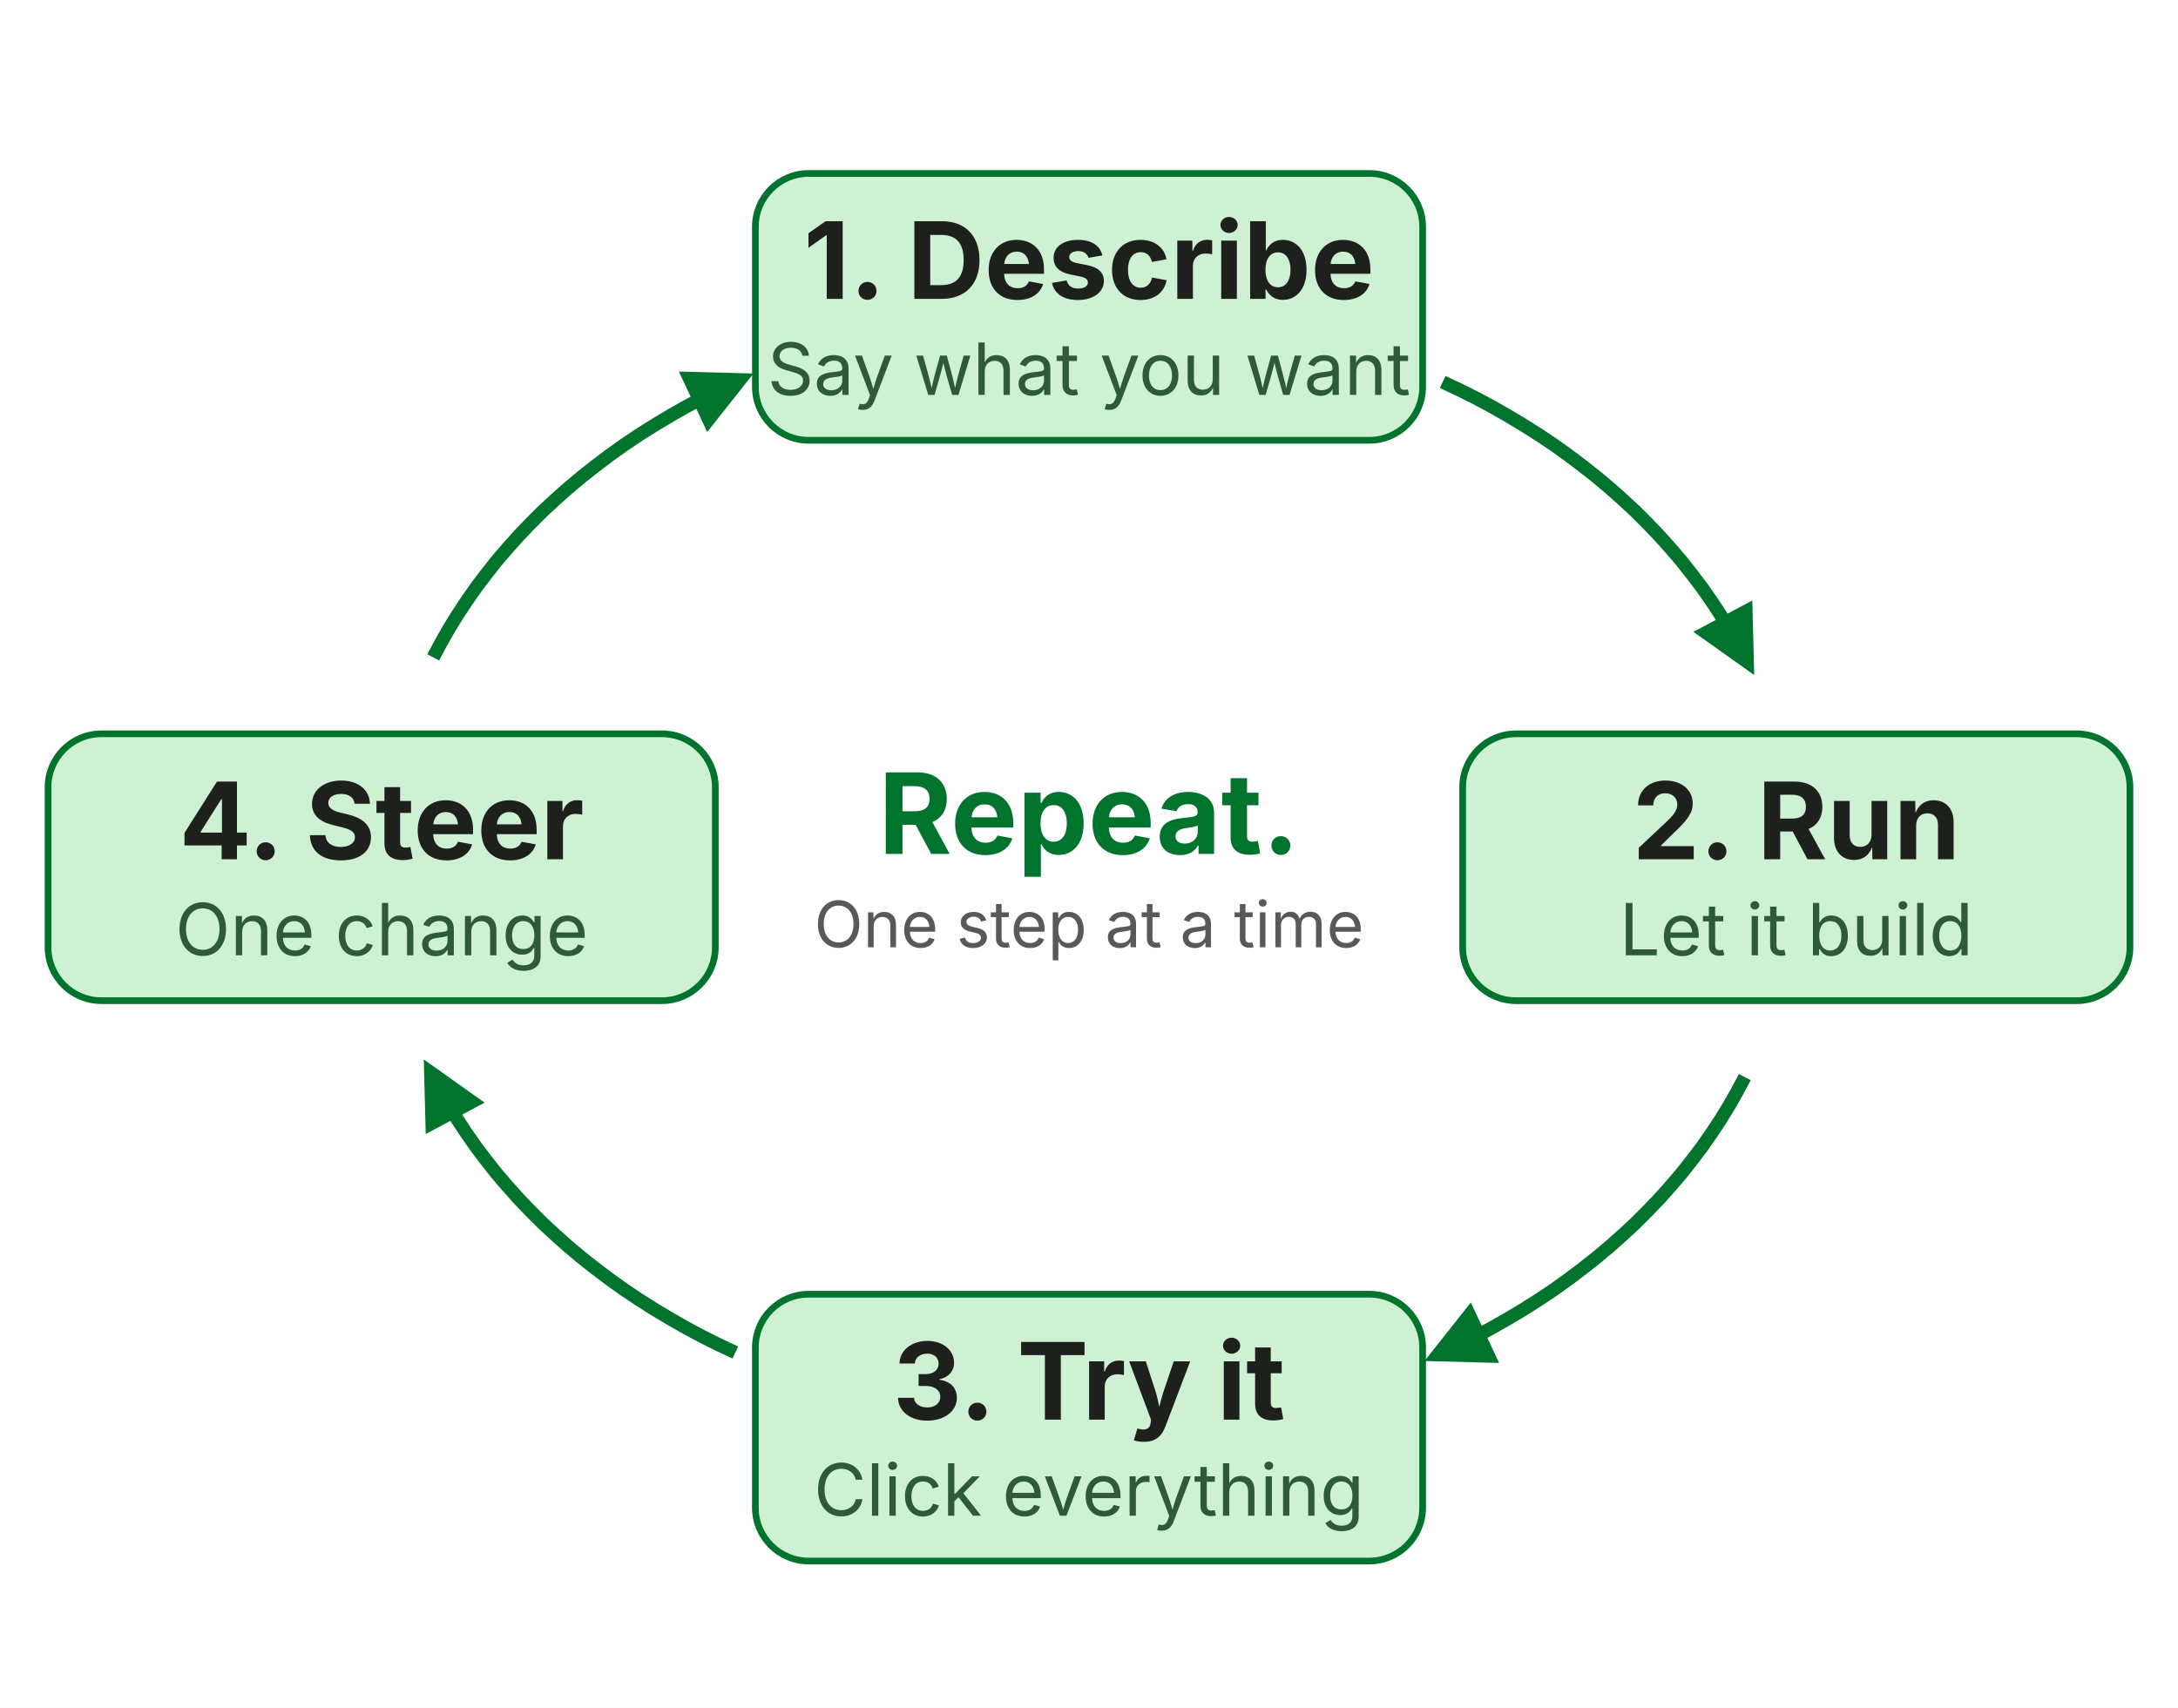
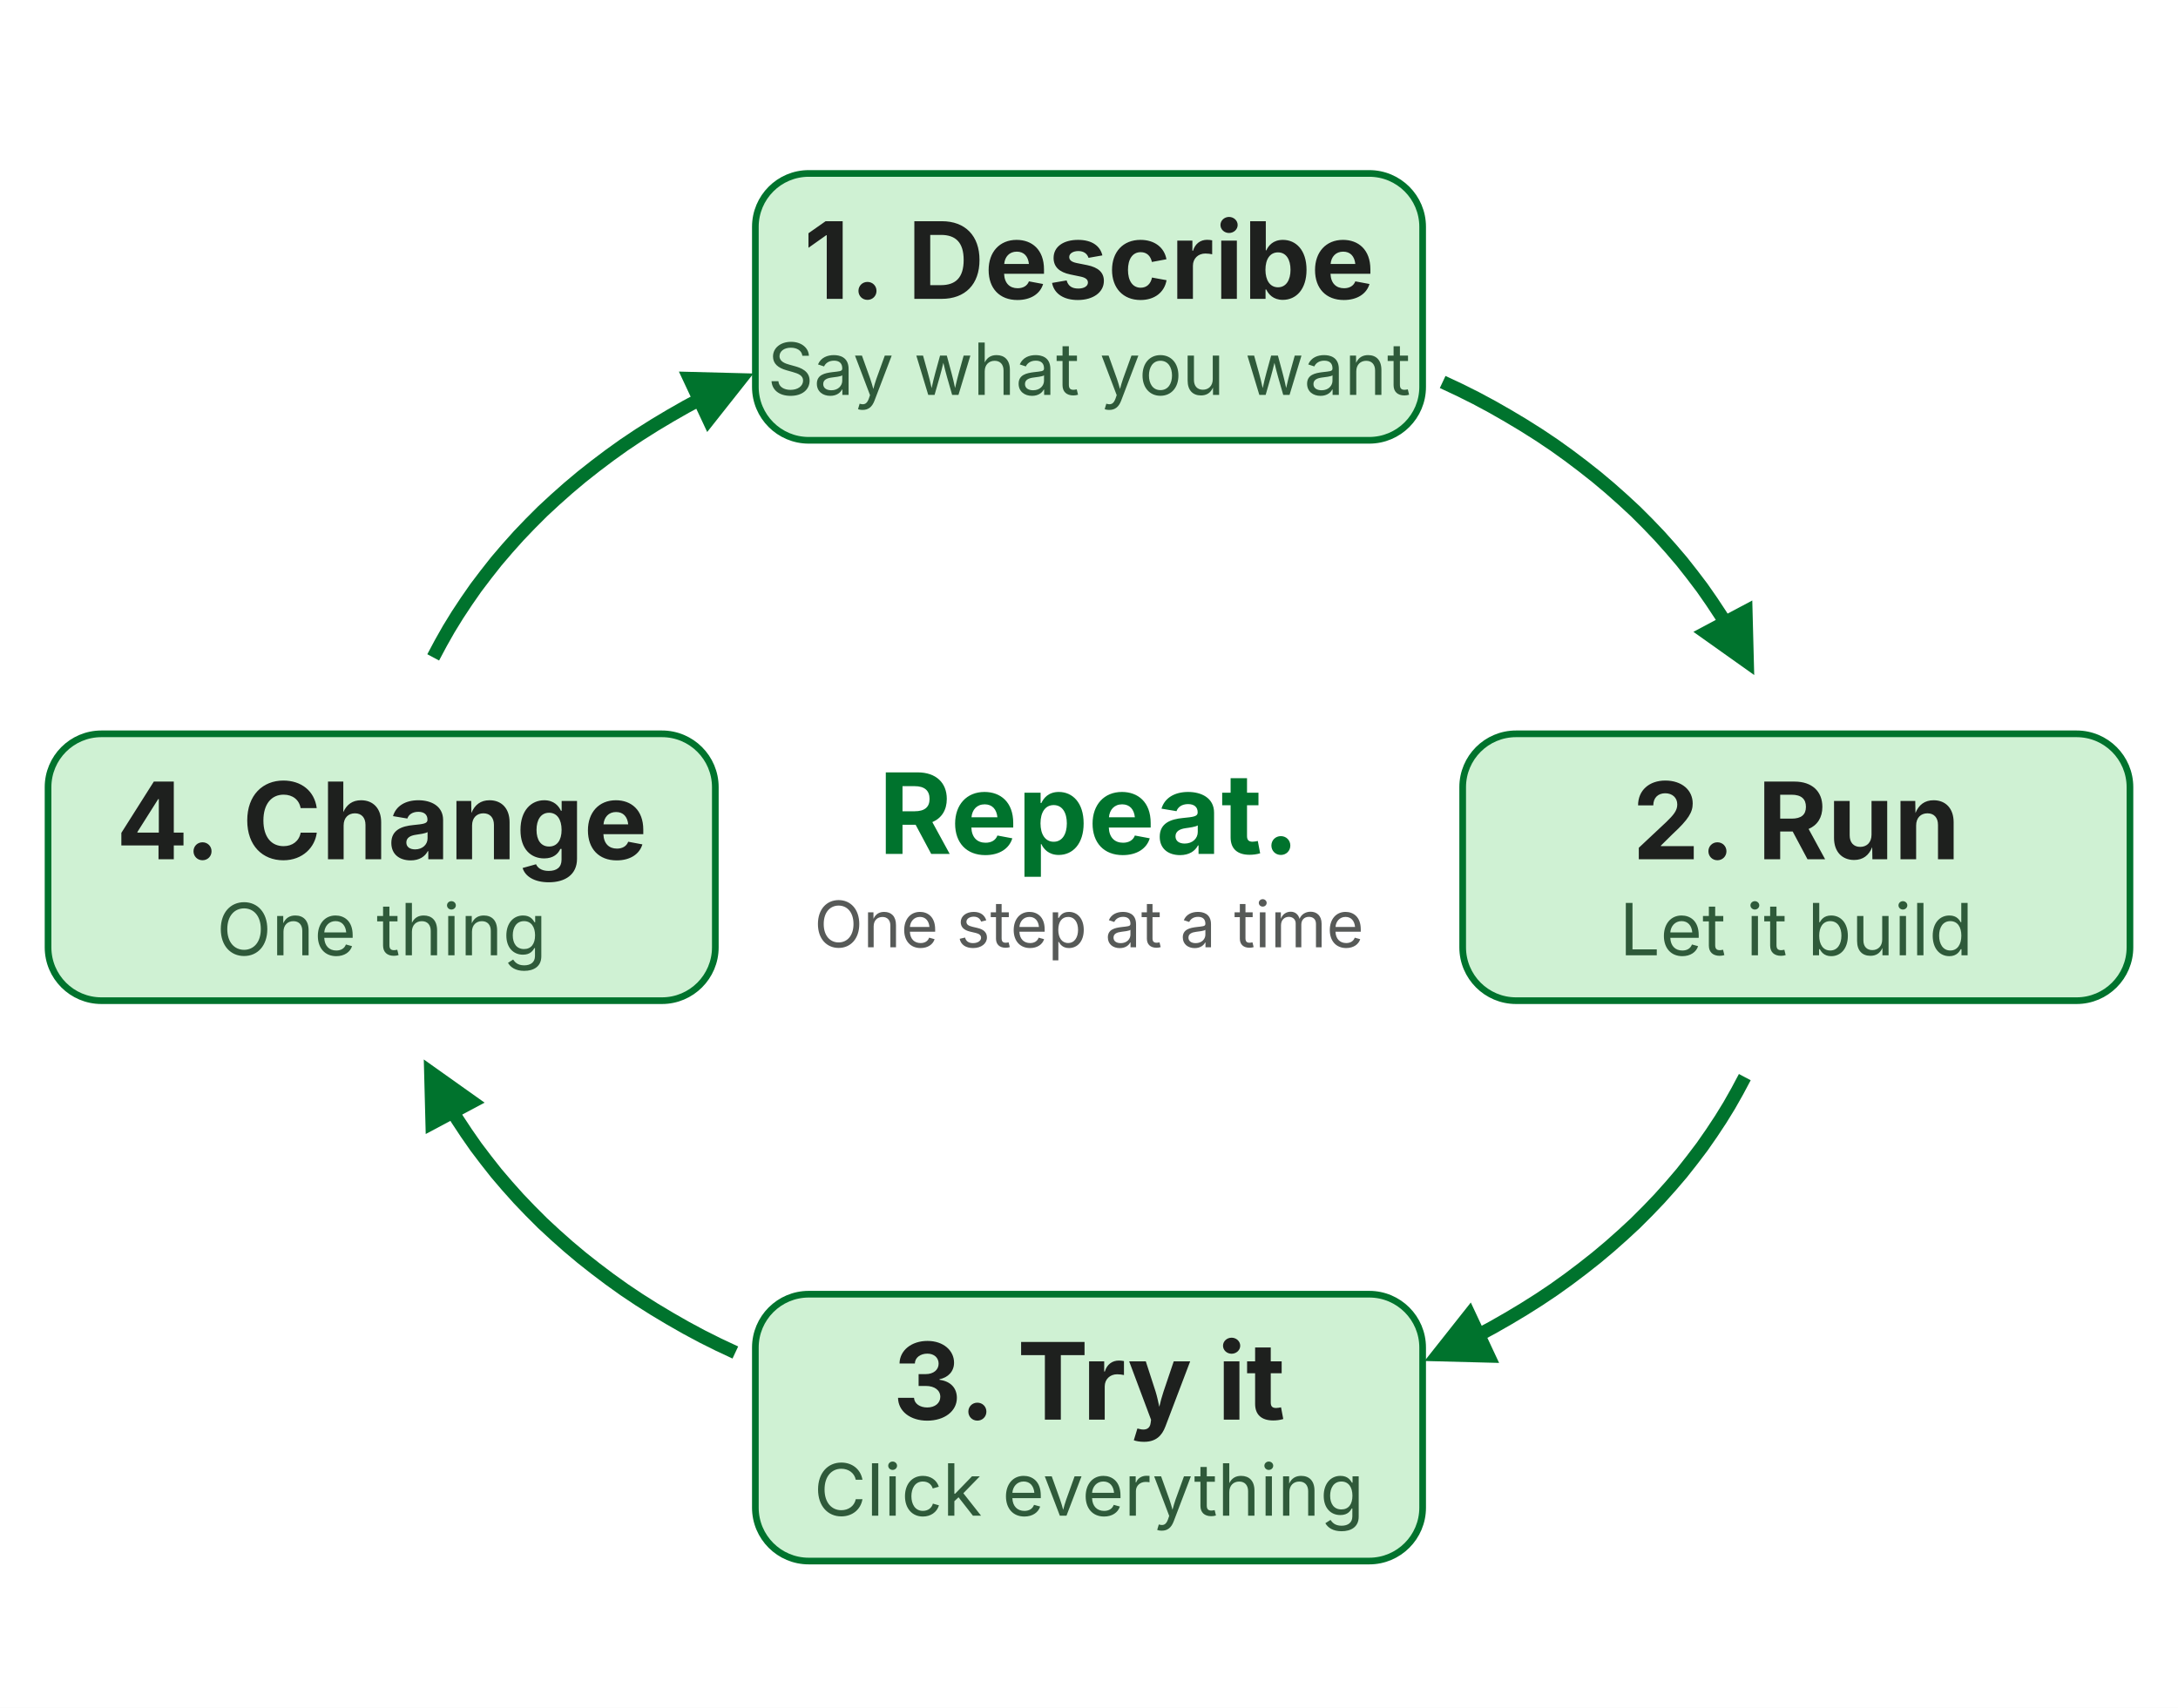
<svg xmlns="http://www.w3.org/2000/svg" viewBox="0 0 1632 1280" width="1632" height="1280">
  <rect width="1632" height="1280" fill="#ffffff" />
  <defs>
    <marker id="a" viewBox="0 0 10 10" refX="7" refY="5" markerWidth="5" markerHeight="5" orient="auto">
      <path d="M0 0 L10 5 L0 10 z" fill="#00732d" />
    </marker>
  </defs>
  <path d="M1081.0 286.3 L1093.6 292.2 L1106.0 298.4 L1118.1 304.9 L1130.0 311.7 L1141.7 318.7 L1153.1 325.9 L1164.3 333.4 L1175.2 341.2 L1185.8 349.2 L1196.2 357.4 L1206.2 365.8 L1216.0 374.5 L1225.5 383.3 L1234.6 392.4 L1243.4 401.6 L1251.9 411.1 L1260.1 420.7 L1267.9 430.6 L1275.4 440.5 L1282.5 450.7 L1289.3 461.0 L1295.7 471.4 L1301.7 482.0 L1307.4 492.7" fill="none" stroke="#00732d" stroke-width="10" stroke-linejoin="round" marker-end="url(#a)" />
  <path d="M1307.4 807.3 L1301.7 818.0 L1295.7 828.6 L1289.3 839.0 L1282.5 849.3 L1275.4 859.5 L1267.9 869.4 L1260.1 879.3 L1251.9 888.9 L1243.4 898.4 L1234.6 907.6 L1225.5 916.7 L1216.0 925.5 L1206.2 934.2 L1196.2 942.6 L1185.8 950.8 L1175.2 958.8 L1164.3 966.6 L1153.1 974.1 L1141.7 981.3 L1130.0 988.3 L1118.1 995.1 L1106.0 1001.6 L1093.6 1007.8 L1081.0 1013.7" fill="none" stroke="#00732d" stroke-width="10" stroke-linejoin="round" marker-end="url(#a)" />
  <path d="M551.0 1013.7 L538.4 1007.8 L526.0 1001.6 L513.9 995.1 L502.0 988.3 L490.3 981.3 L478.9 974.1 L467.7 966.6 L456.8 958.8 L446.2 950.8 L435.8 942.6 L425.8 934.2 L416.0 925.5 L406.5 916.7 L397.4 907.6 L388.6 898.4 L380.1 888.9 L371.9 879.3 L364.1 869.4 L356.6 859.5 L349.5 849.3 L342.7 839.0 L336.3 828.6 L330.3 818.0 L324.6 807.3" fill="none" stroke="#00732d" stroke-width="10" stroke-linejoin="round" marker-end="url(#a)" />
  <path d="M324.6 492.7 L330.3 482.0 L336.3 471.4 L342.7 461.0 L349.5 450.7 L356.6 440.5 L364.1 430.6 L371.9 420.7 L380.1 411.1 L388.6 401.6 L397.4 392.4 L406.5 383.3 L416.0 374.5 L425.8 365.8 L435.8 357.4 L446.2 349.2 L456.8 341.2 L467.7 333.4 L478.9 325.9 L490.3 318.7 L502.0 311.7 L513.9 304.9 L526.0 298.4 L538.4 292.2 L551.0 286.3" fill="none" stroke="#00732d" stroke-width="10" stroke-linejoin="round" marker-end="url(#a)" />
  <rect x="566.0" y="130.0" width="500" height="200" rx="40" fill="#cff1d3" stroke="#00732d" stroke-width="5" />
  <text x="816.0" y="224.0" font-family="Google Sans, Inter, system-ui, sans-serif" font-size="80" font-weight="700" fill="#1e201e" text-anchor="middle">1. Describe</text>
  <text x="816.0" y="296.0" font-family="Google Sans, Inter, system-ui, sans-serif" font-size="54" font-weight="400" fill="#2f5a3a" text-anchor="middle">Say what you want</text>
  <rect x="1096.0" y="550.0" width="500" height="200" rx="40" fill="#cff1d3" stroke="#00732d" stroke-width="5" />
  <text x="1346.0" y="644.0" font-family="Google Sans, Inter, system-ui, sans-serif" font-size="80" font-weight="700" fill="#1e201e" text-anchor="middle">2. Run</text>
  <text x="1346.0" y="716.0" font-family="Google Sans, Inter, system-ui, sans-serif" font-size="54" font-weight="400" fill="#2f5a3a" text-anchor="middle">Let it build</text>
  <rect x="566.0" y="970.0" width="500" height="200" rx="40" fill="#cff1d3" stroke="#00732d" stroke-width="5" />
  <text x="816.0" y="1064.0" font-family="Google Sans, Inter, system-ui, sans-serif" font-size="80" font-weight="700" fill="#1e201e" text-anchor="middle">3. Try it</text>
  <text x="816.0" y="1136.0" font-family="Google Sans, Inter, system-ui, sans-serif" font-size="54" font-weight="400" fill="#2f5a3a" text-anchor="middle">Click everything</text>
  <rect x="36.0" y="550.0" width="500" height="200" rx="40" fill="#cff1d3" stroke="#00732d" stroke-width="5" />
-   <text x="286.0" y="644.0" font-family="Google Sans, Inter, system-ui, sans-serif" font-size="80" font-weight="700" fill="#1e201e" text-anchor="middle">4. Steer</text>
-   <text x="286.0" y="716.0" font-family="Google Sans, Inter, system-ui, sans-serif" font-size="54" font-weight="400" fill="#2f5a3a" text-anchor="middle">One change</text>
+   <text x="286.0" y="644.0" font-family="Google Sans, Inter, system-ui, sans-serif" font-size="80" font-weight="700" fill="#1e201e" text-anchor="middle">4. Change</text>
+   <text x="286.0" y="716.0" font-family="Google Sans, Inter, system-ui, sans-serif" font-size="54" font-weight="400" fill="#2f5a3a" text-anchor="middle">One thing</text>
  <text x="816.0" y="640.0" font-family="Google Sans, Inter, system-ui, sans-serif" font-size="84" font-weight="700" fill="#00732d" text-anchor="middle">Repeat.</text>
  <text x="816.0" y="710.0" font-family="Google Sans, Inter, system-ui, sans-serif" font-size="48" font-weight="400" fill="#575a58" text-anchor="middle">One step at a time</text>
</svg>
